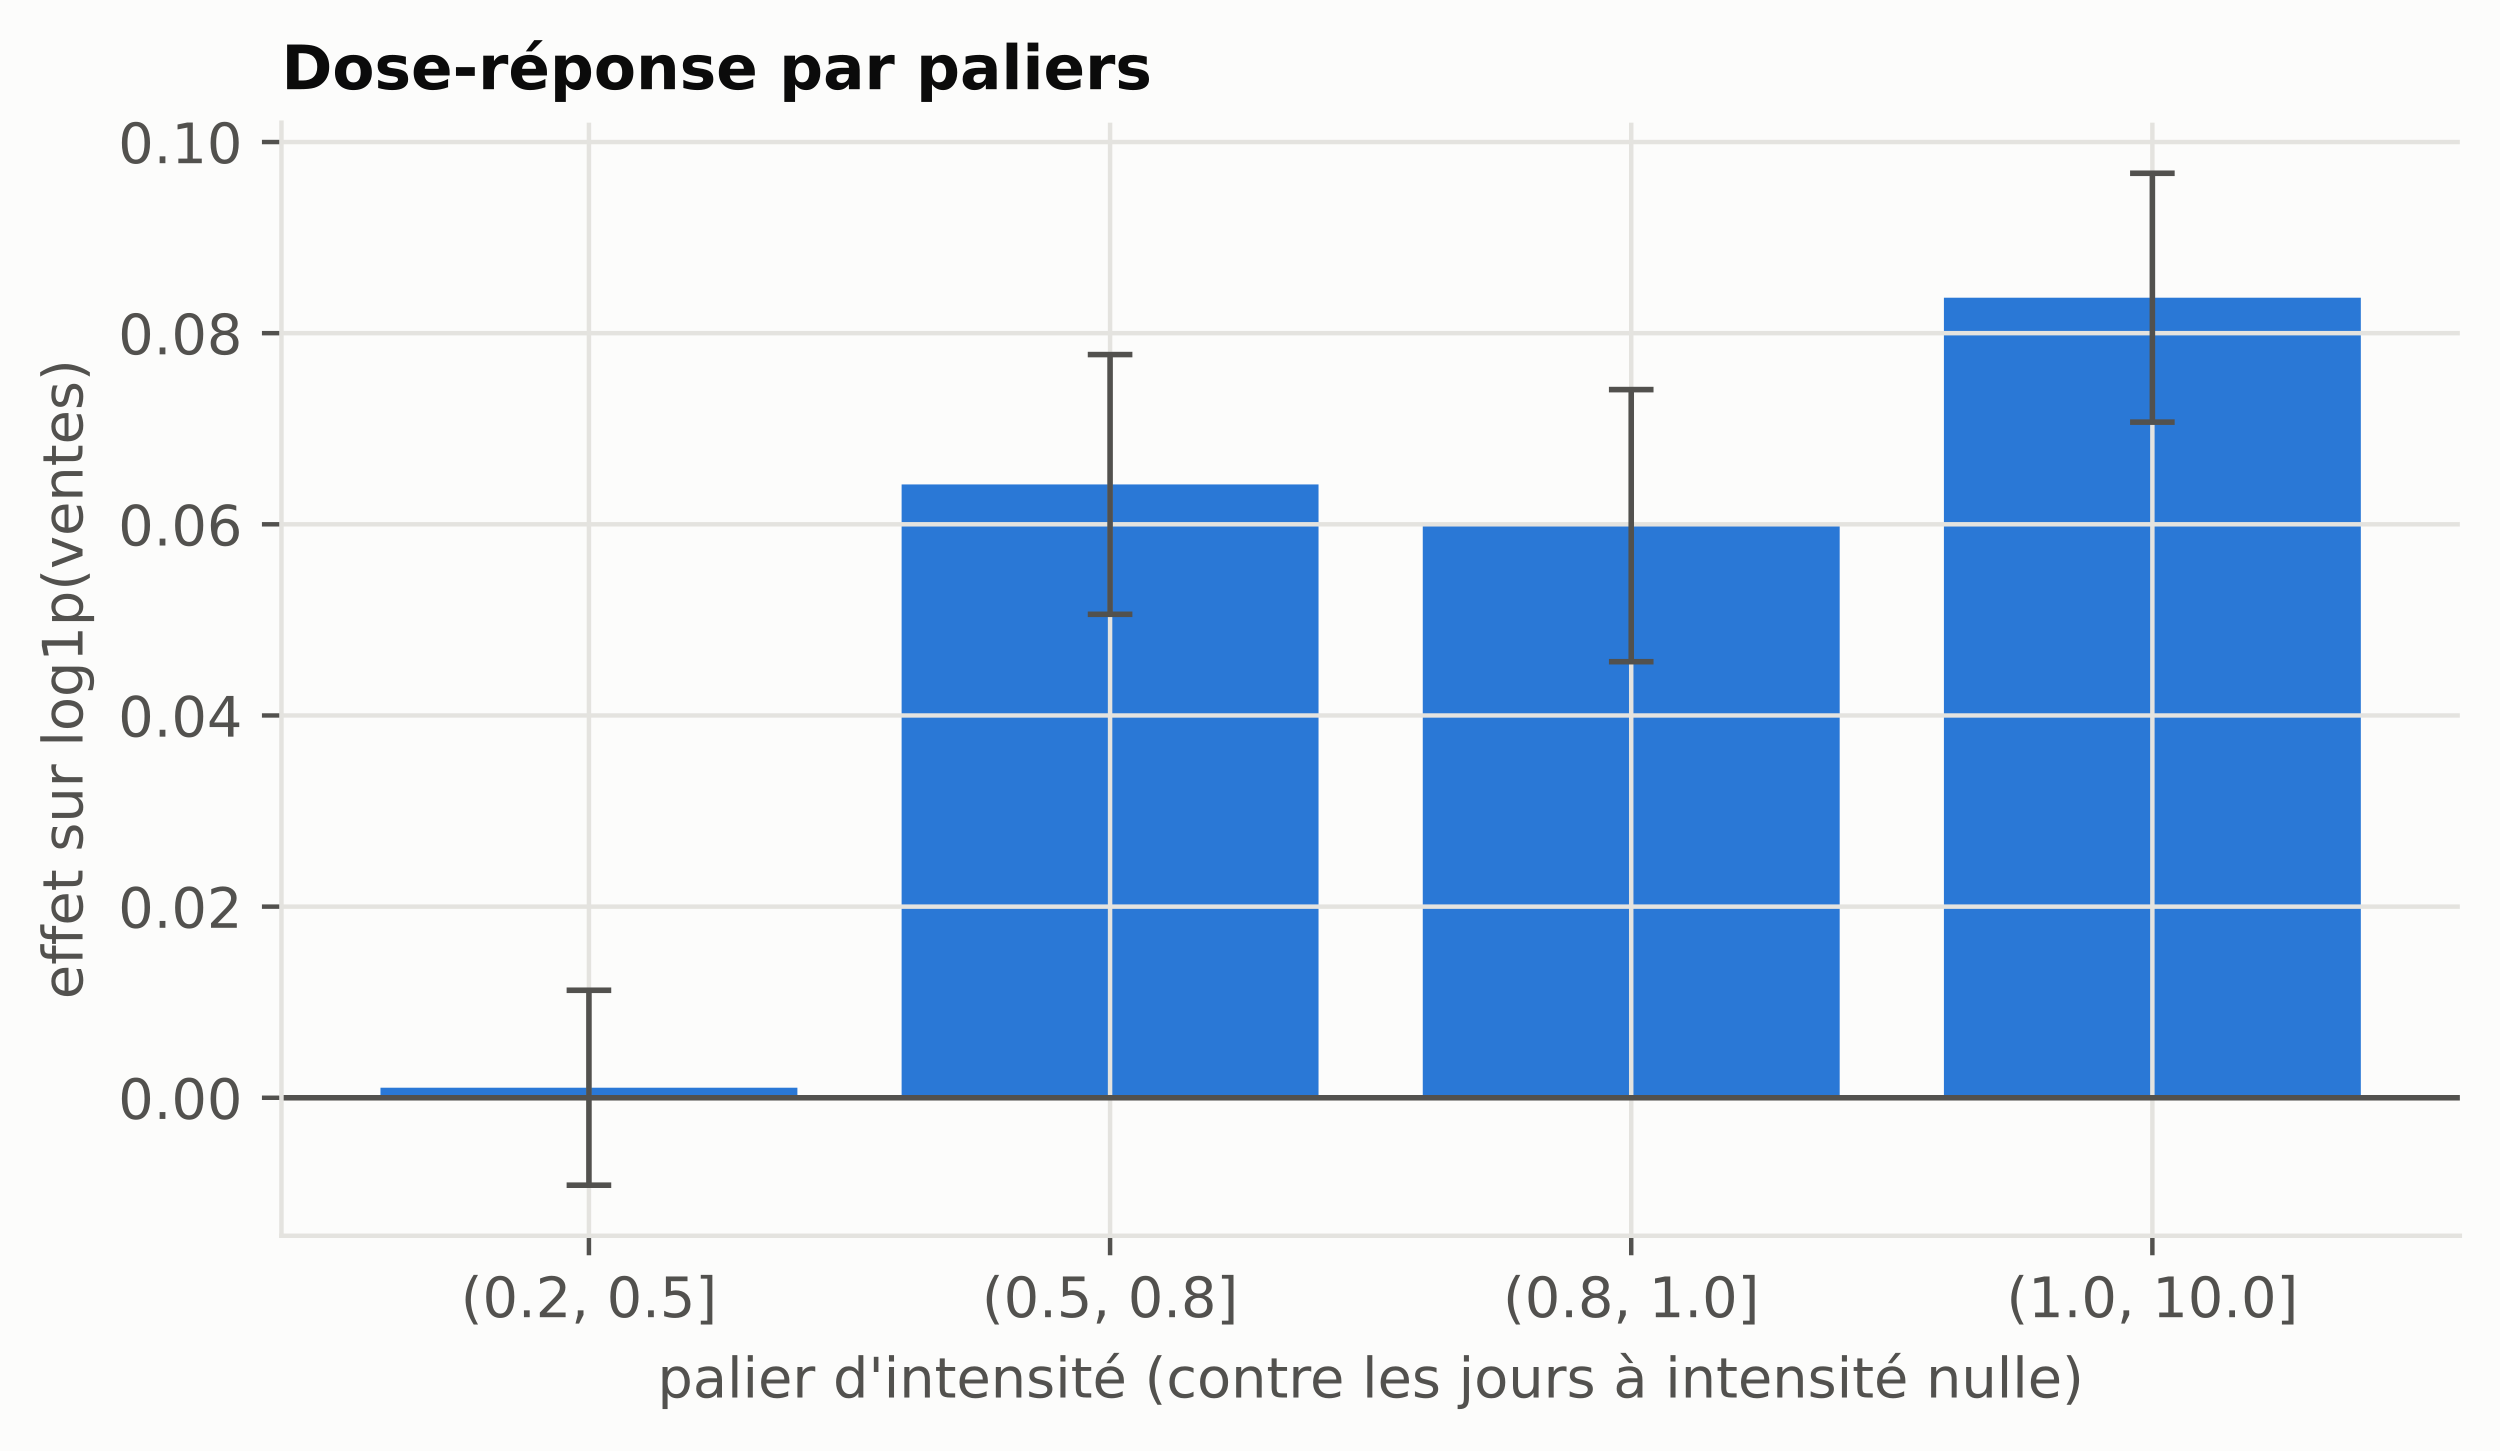
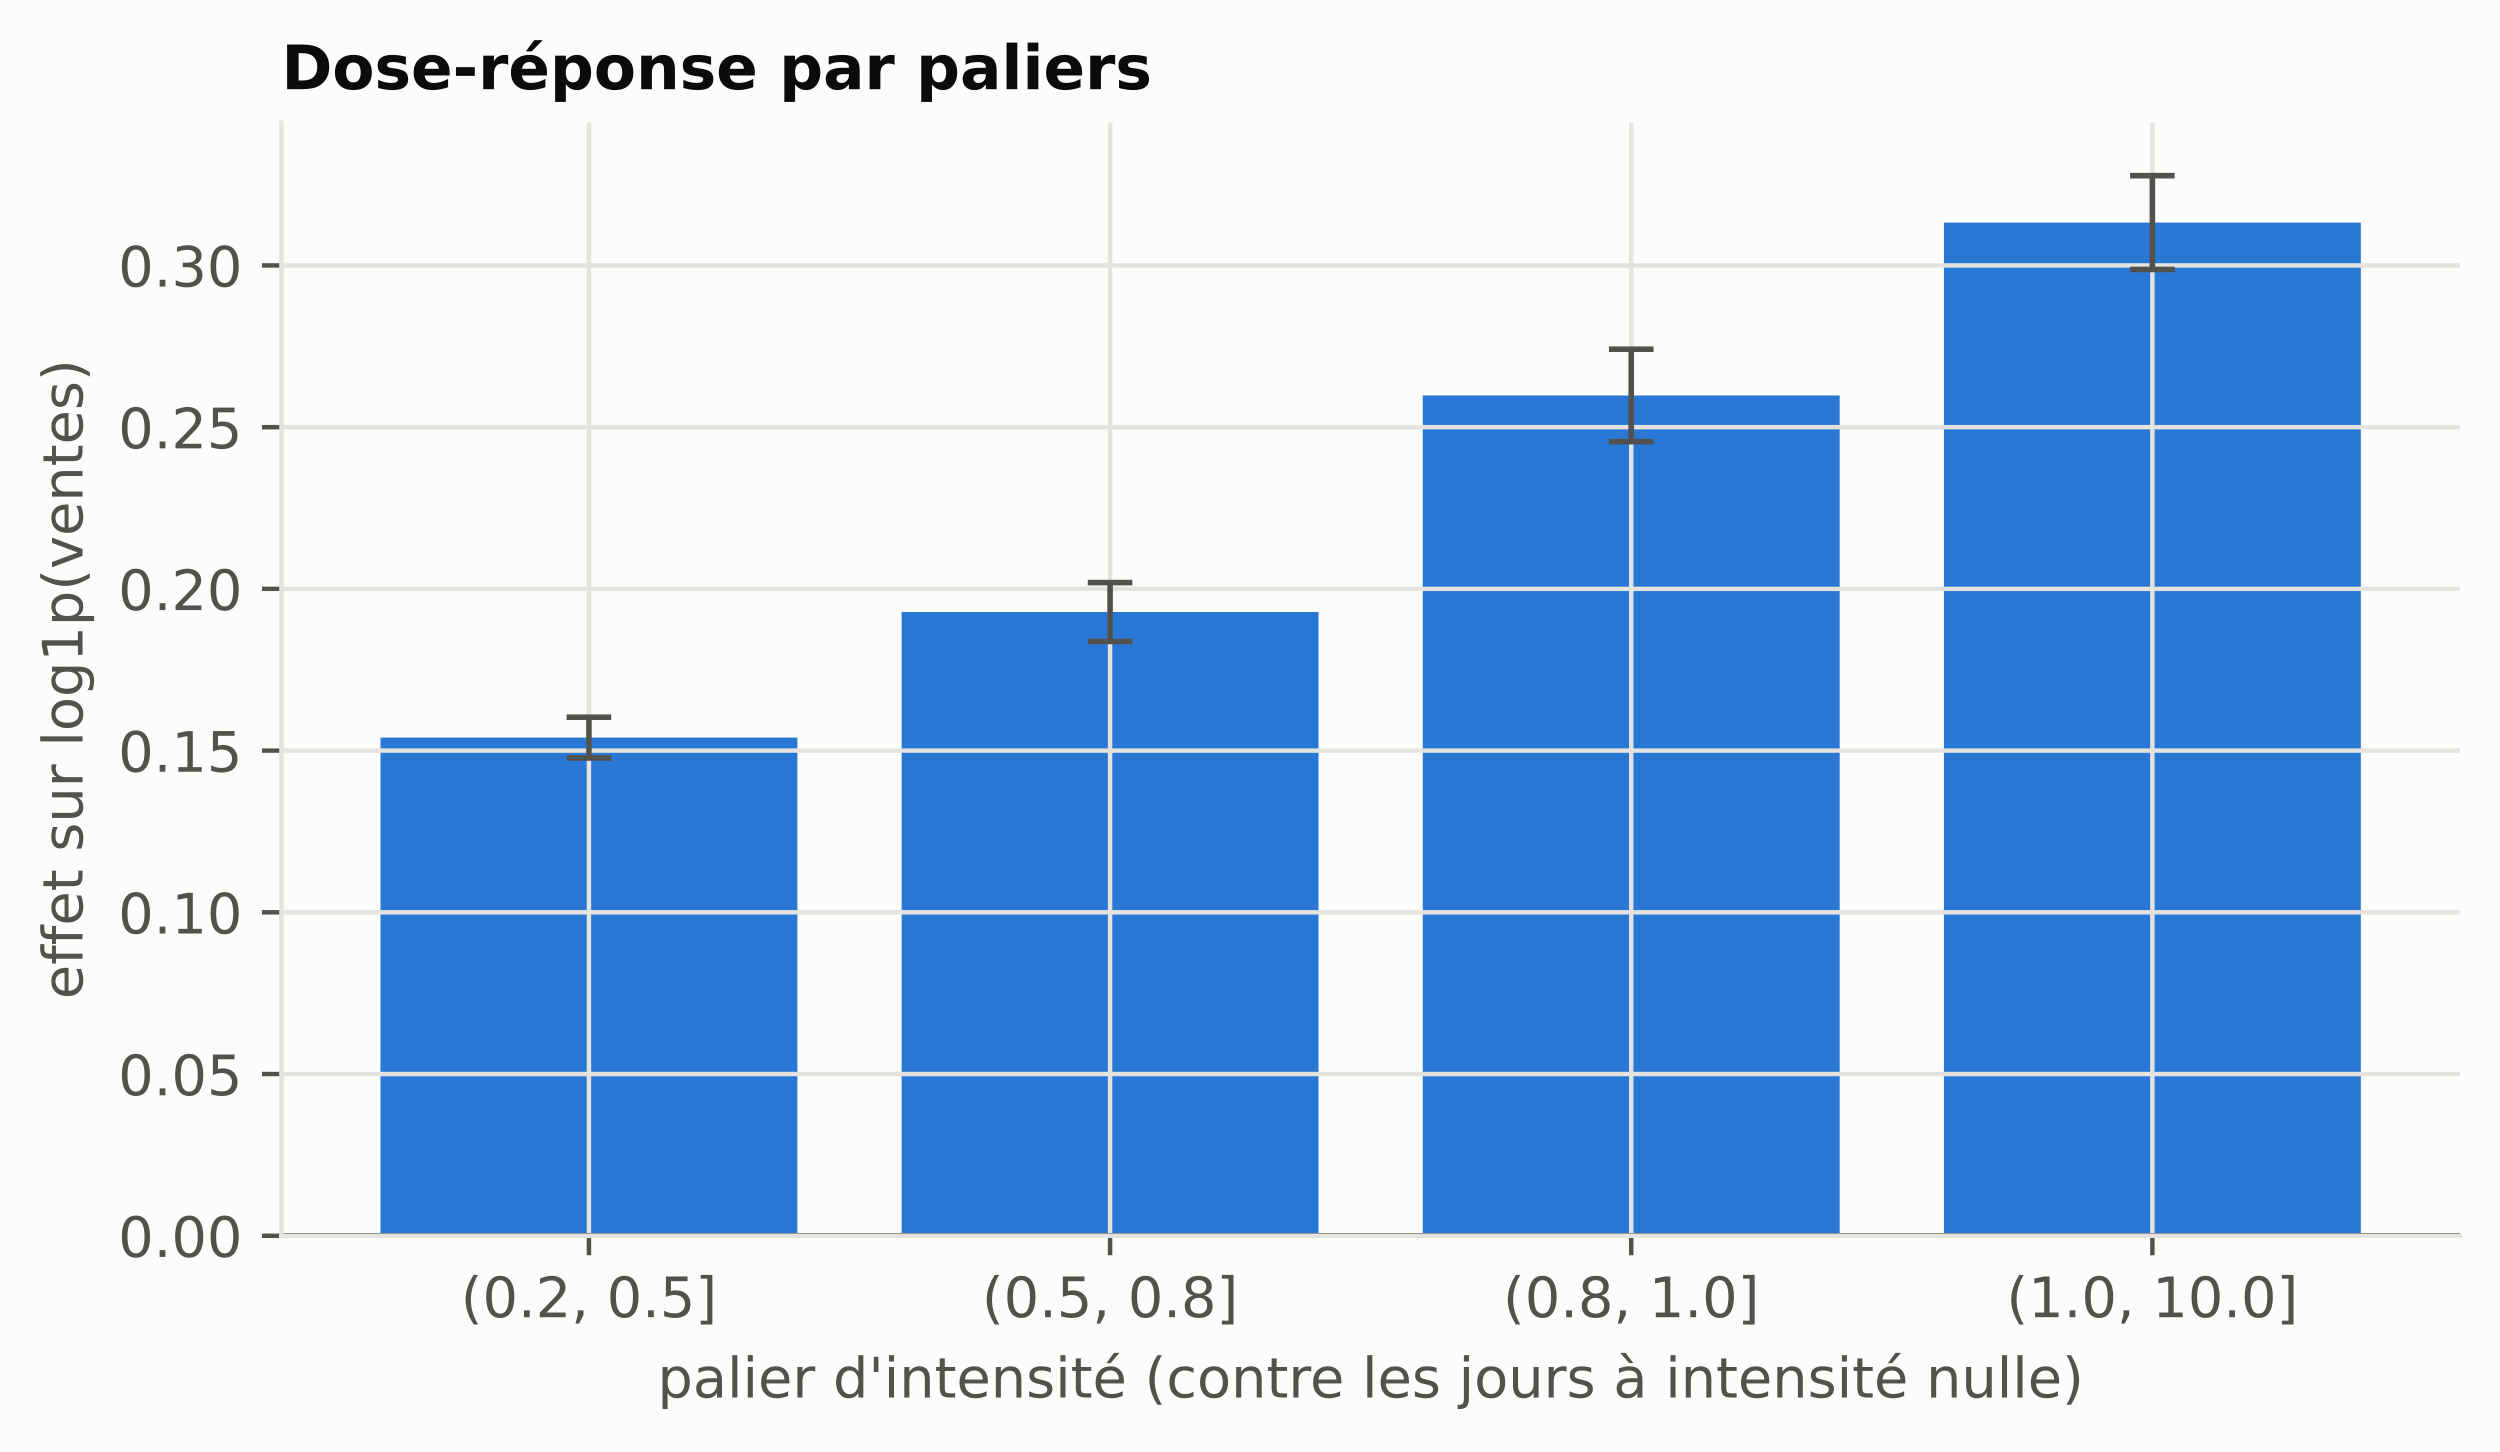
<svg xmlns="http://www.w3.org/2000/svg" xmlns:xlink="http://www.w3.org/1999/xlink" width="448.266pt" height="260.184pt" viewBox="0 0 448.266 260.184" version="1.1">
  <defs>
    <style type="text/css">*{stroke-linejoin: round; stroke-linecap: butt}</style>
  </defs>
  <g id="figure_1">
    <g id="patch_1">
      <path d="M 0 260.184  L 448.266 260.184  L 448.266 0  L 0 0  z " style="fill: #fcfcfb" />
    </g>
    <g id="axes_1">
      <g id="patch_2">
        <path d="M 50.466 221.582  L 441.066 221.582  L 441.066 21.998  L 50.466 21.998  z " style="fill: #fcfcfb" />
      </g>
      <g id="patch_3">
-         <path d="M 68.221 196.838  L 142.977 196.838  L 142.977 195.035  L 68.221 195.035  z " clip-path="url(#pc8f76cc7f8)" style="fill: #2a78d6" />
+         <path d="M 68.221 221.582  L 142.977 221.582  L 142.977 132.257  L 68.221 132.257  z " clip-path="url(#p52575b916d)" style="fill: #2a78d6" />
      </g>
      <g id="patch_4">
-         <path d="M 161.666 196.838  L 236.422 196.838  L 236.422 86.862  L 161.666 86.862  z " clip-path="url(#pc8f76cc7f8)" style="fill: #2a78d6" />
+         <path d="M 161.666 221.582  L 236.422 221.582  L 236.422 109.741  L 161.666 109.741  z " clip-path="url(#p52575b916d)" style="fill: #2a78d6" />
      </g>
      <g id="patch_5">
-         <path d="M 255.111 196.838  L 329.867 196.838  L 329.867 94.254  L 255.111 94.254  z " clip-path="url(#pc8f76cc7f8)" style="fill: #2a78d6" />
+         <path d="M 255.111 221.582  L 329.867 221.582  L 329.867 70.905  L 255.111 70.905  z " clip-path="url(#p52575b916d)" style="fill: #2a78d6" />
      </g>
      <g id="patch_6">
-         <path d="M 348.556 196.838  L 423.312 196.838  L 423.312 53.382  L 348.556 53.382  z " clip-path="url(#pc8f76cc7f8)" style="fill: #2a78d6" />
+         <path d="M 348.556 221.582  L 423.312 221.582  L 423.312 39.909  L 348.556 39.909  z " clip-path="url(#p52575b916d)" style="fill: #2a78d6" />
      </g>
      <g id="matplotlib.axis_1">
        <g id="xtick_1">
          <g id="line2d_1">
-             <path d="M 105.599 221.582  L 105.599 21.998  " clip-path="url(#pc8f76cc7f8)" style="fill: none; stroke: #e4e3df; stroke-width: 0.8; stroke-linecap: square" />
+             <path d="M 105.599 221.582  L 105.599 21.998  " clip-path="url(#p52575b916d)" style="fill: none; stroke: #e4e3df; stroke-width: 0.8; stroke-linecap: square" />
          </g>
          <g id="line2d_2">
            <defs>
-               <path id="m3038c4dc45" d="M 0 0  L 0 3.5  " style="stroke: #52514e; stroke-width: 0.8" />
+               <path id="m06883a7410" d="M 0 0  L 0 3.5  " style="stroke: #52514e; stroke-width: 0.8" />
            </defs>
            <g>
-               <use xlink:href="#m3038c4dc45" x="105.599" y="221.582" style="fill: #52514e; stroke: #52514e; stroke-width: 0.8" />
+               <use xlink:href="#m06883a7410" x="105.599" y="221.582" style="fill: #52514e; stroke: #52514e; stroke-width: 0.8" />
            </g>
          </g>
          <g id="text_1">
            <text style="font-size: 10px; font-family: 'DejaVu Sans', 'Bitstream Vera Sans', 'Computer Modern Sans Serif', 'Lucida Grande', 'Verdana', 'Geneva', 'Lucid', 'Arial', 'Helvetica', 'Avant Garde', sans-serif; text-anchor: middle; fill: #52514e" x="105.599" y="236.181" transform="rotate(-0 105.5989 236.1807)">(0.2, 0.5]</text>
          </g>
        </g>
        <g id="xtick_2">
          <g id="line2d_3">
-             <path d="M 199.044 221.582  L 199.044 21.998  " clip-path="url(#pc8f76cc7f8)" style="fill: none; stroke: #e4e3df; stroke-width: 0.8; stroke-linecap: square" />
+             <path d="M 199.044 221.582  L 199.044 21.998  " clip-path="url(#p52575b916d)" style="fill: none; stroke: #e4e3df; stroke-width: 0.8; stroke-linecap: square" />
          </g>
          <g id="line2d_4">
            <g>
-               <use xlink:href="#m3038c4dc45" x="199.044" y="221.582" style="fill: #52514e; stroke: #52514e; stroke-width: 0.8" />
+               <use xlink:href="#m06883a7410" x="199.044" y="221.582" style="fill: #52514e; stroke: #52514e; stroke-width: 0.8" />
            </g>
          </g>
          <g id="text_2">
            <text style="font-size: 10px; font-family: 'DejaVu Sans', 'Bitstream Vera Sans', 'Computer Modern Sans Serif', 'Lucida Grande', 'Verdana', 'Geneva', 'Lucid', 'Arial', 'Helvetica', 'Avant Garde', sans-serif; text-anchor: middle; fill: #52514e" x="199.044" y="236.181" transform="rotate(-0 199.0439 236.1807)">(0.5, 0.8]</text>
          </g>
        </g>
        <g id="xtick_3">
          <g id="line2d_5">
-             <path d="M 292.489 221.582  L 292.489 21.998  " clip-path="url(#pc8f76cc7f8)" style="fill: none; stroke: #e4e3df; stroke-width: 0.8; stroke-linecap: square" />
+             <path d="M 292.489 221.582  L 292.489 21.998  " clip-path="url(#p52575b916d)" style="fill: none; stroke: #e4e3df; stroke-width: 0.8; stroke-linecap: square" />
          </g>
          <g id="line2d_6">
            <g>
-               <use xlink:href="#m3038c4dc45" x="292.489" y="221.582" style="fill: #52514e; stroke: #52514e; stroke-width: 0.8" />
+               <use xlink:href="#m06883a7410" x="292.489" y="221.582" style="fill: #52514e; stroke: #52514e; stroke-width: 0.8" />
            </g>
          </g>
          <g id="text_3">
            <text style="font-size: 10px; font-family: 'DejaVu Sans', 'Bitstream Vera Sans', 'Computer Modern Sans Serif', 'Lucida Grande', 'Verdana', 'Geneva', 'Lucid', 'Arial', 'Helvetica', 'Avant Garde', sans-serif; text-anchor: middle; fill: #52514e" x="292.489" y="236.181" transform="rotate(-0 292.4889 236.1807)">(0.8, 1.0]</text>
          </g>
        </g>
        <g id="xtick_4">
          <g id="line2d_7">
-             <path d="M 385.934 221.582  L 385.934 21.998  " clip-path="url(#pc8f76cc7f8)" style="fill: none; stroke: #e4e3df; stroke-width: 0.8; stroke-linecap: square" />
+             <path d="M 385.934 221.582  L 385.934 21.998  " clip-path="url(#p52575b916d)" style="fill: none; stroke: #e4e3df; stroke-width: 0.8; stroke-linecap: square" />
          </g>
          <g id="line2d_8">
            <g>
-               <use xlink:href="#m3038c4dc45" x="385.934" y="221.582" style="fill: #52514e; stroke: #52514e; stroke-width: 0.8" />
+               <use xlink:href="#m06883a7410" x="385.934" y="221.582" style="fill: #52514e; stroke: #52514e; stroke-width: 0.8" />
            </g>
          </g>
          <g id="text_4">
            <text style="font-size: 10px; font-family: 'DejaVu Sans', 'Bitstream Vera Sans', 'Computer Modern Sans Serif', 'Lucida Grande', 'Verdana', 'Geneva', 'Lucid', 'Arial', 'Helvetica', 'Avant Garde', sans-serif; text-anchor: middle; fill: #52514e" x="385.934" y="236.181" transform="rotate(-0 385.9339 236.1807)">(1.0, 10.0]</text>
          </g>
        </g>
        <g id="text_5">
          <text style="font-size: 10px; font-family: 'DejaVu Sans', 'Bitstream Vera Sans', 'Computer Modern Sans Serif', 'Lucida Grande', 'Verdana', 'Geneva', 'Lucid', 'Arial', 'Helvetica', 'Avant Garde', sans-serif; text-anchor: middle; fill: #52514e" x="245.766" y="250.582" transform="rotate(-0 245.7664 250.5815)">palier d'intensité (contre les jours à intensité nulle)</text>
        </g>
      </g>
      <g id="matplotlib.axis_2">
        <g id="ytick_1">
          <g id="line2d_9">
-             <path d="M 50.466 196.838  L 441.066 196.838  " clip-path="url(#pc8f76cc7f8)" style="fill: none; stroke: #e4e3df; stroke-width: 0.8; stroke-linecap: square" />
+             <path d="M 50.466 221.582  L 441.066 221.582  " clip-path="url(#p52575b916d)" style="fill: none; stroke: #e4e3df; stroke-width: 0.8; stroke-linecap: square" />
          </g>
          <g id="line2d_10">
            <defs>
-               <path id="me45bc7dfc6" d="M 0 0  L -3.5 0  " style="stroke: #52514e; stroke-width: 0.8" />
+               <path id="m20d733d8d0" d="M 0 0  L -3.5 0  " style="stroke: #52514e; stroke-width: 0.8" />
            </defs>
            <g>
-               <use xlink:href="#me45bc7dfc6" x="50.466" y="196.838" style="fill: #52514e; stroke: #52514e; stroke-width: 0.8" />
+               <use xlink:href="#m20d733d8d0" x="50.466" y="221.582" style="fill: #52514e; stroke: #52514e; stroke-width: 0.8" />
            </g>
          </g>
          <g id="text_6">
-             <text style="font-size: 10px; font-family: 'DejaVu Sans', 'Bitstream Vera Sans', 'Computer Modern Sans Serif', 'Lucida Grande', 'Verdana', 'Geneva', 'Lucid', 'Arial', 'Helvetica', 'Avant Garde', sans-serif; text-anchor: end; fill: #52514e" x="43.466" y="200.637" transform="rotate(-0 43.46641 200.6368)">0.00</text>
+             <text style="font-size: 10px; font-family: 'DejaVu Sans', 'Bitstream Vera Sans', 'Computer Modern Sans Serif', 'Lucida Grande', 'Verdana', 'Geneva', 'Lucid', 'Arial', 'Helvetica', 'Avant Garde', sans-serif; text-anchor: end; fill: #52514e" x="43.466" y="225.381" transform="rotate(-0 43.46641 225.3811)">0.00</text>
          </g>
        </g>
        <g id="ytick_2">
          <g id="line2d_11">
-             <path d="M 50.466 162.563  L 441.066 162.563  " clip-path="url(#pc8f76cc7f8)" style="fill: none; stroke: #e4e3df; stroke-width: 0.8; stroke-linecap: square" />
+             <path d="M 50.466 192.584  L 441.066 192.584  " clip-path="url(#p52575b916d)" style="fill: none; stroke: #e4e3df; stroke-width: 0.8; stroke-linecap: square" />
          </g>
          <g id="line2d_12">
            <g>
-               <use xlink:href="#me45bc7dfc6" x="50.466" y="162.563" style="fill: #52514e; stroke: #52514e; stroke-width: 0.8" />
+               <use xlink:href="#m20d733d8d0" x="50.466" y="192.584" style="fill: #52514e; stroke: #52514e; stroke-width: 0.8" />
            </g>
          </g>
          <g id="text_7">
-             <text style="font-size: 10px; font-family: 'DejaVu Sans', 'Bitstream Vera Sans', 'Computer Modern Sans Serif', 'Lucida Grande', 'Verdana', 'Geneva', 'Lucid', 'Arial', 'Helvetica', 'Avant Garde', sans-serif; text-anchor: end; fill: #52514e" x="43.466" y="166.362" transform="rotate(-0 43.46641 166.3619)">0.02</text>
+             <text style="font-size: 10px; font-family: 'DejaVu Sans', 'Bitstream Vera Sans', 'Computer Modern Sans Serif', 'Lucida Grande', 'Verdana', 'Geneva', 'Lucid', 'Arial', 'Helvetica', 'Avant Garde', sans-serif; text-anchor: end; fill: #52514e" x="43.466" y="196.383" transform="rotate(-0 43.46641 196.3826)">0.05</text>
          </g>
        </g>
        <g id="ytick_3">
          <g id="line2d_13">
-             <path d="M 50.466 128.288  L 441.066 128.288  " clip-path="url(#pc8f76cc7f8)" style="fill: none; stroke: #e4e3df; stroke-width: 0.8; stroke-linecap: square" />
+             <path d="M 50.466 163.585  L 441.066 163.585  " clip-path="url(#p52575b916d)" style="fill: none; stroke: #e4e3df; stroke-width: 0.8; stroke-linecap: square" />
          </g>
          <g id="line2d_14">
            <g>
-               <use xlink:href="#me45bc7dfc6" x="50.466" y="128.288" style="fill: #52514e; stroke: #52514e; stroke-width: 0.8" />
+               <use xlink:href="#m20d733d8d0" x="50.466" y="163.585" style="fill: #52514e; stroke: #52514e; stroke-width: 0.8" />
            </g>
          </g>
          <g id="text_8">
-             <text style="font-size: 10px; font-family: 'DejaVu Sans', 'Bitstream Vera Sans', 'Computer Modern Sans Serif', 'Lucida Grande', 'Verdana', 'Geneva', 'Lucid', 'Arial', 'Helvetica', 'Avant Garde', sans-serif; text-anchor: end; fill: #52514e" x="43.466" y="132.087" transform="rotate(-0 43.46641 132.0869)">0.04</text>
+             <text style="font-size: 10px; font-family: 'DejaVu Sans', 'Bitstream Vera Sans', 'Computer Modern Sans Serif', 'Lucida Grande', 'Verdana', 'Geneva', 'Lucid', 'Arial', 'Helvetica', 'Avant Garde', sans-serif; text-anchor: end; fill: #52514e" x="43.466" y="167.384" transform="rotate(-0 43.46641 167.384)">0.10</text>
          </g>
        </g>
        <g id="ytick_4">
          <g id="line2d_15">
-             <path d="M 50.466 94.013  L 441.066 94.013  " clip-path="url(#pc8f76cc7f8)" style="fill: none; stroke: #e4e3df; stroke-width: 0.8; stroke-linecap: square" />
+             <path d="M 50.466 134.587  L 441.066 134.587  " clip-path="url(#p52575b916d)" style="fill: none; stroke: #e4e3df; stroke-width: 0.8; stroke-linecap: square" />
          </g>
          <g id="line2d_16">
            <g>
-               <use xlink:href="#me45bc7dfc6" x="50.466" y="94.013" style="fill: #52514e; stroke: #52514e; stroke-width: 0.8" />
+               <use xlink:href="#m20d733d8d0" x="50.466" y="134.587" style="fill: #52514e; stroke: #52514e; stroke-width: 0.8" />
            </g>
          </g>
          <g id="text_9">
-             <text style="font-size: 10px; font-family: 'DejaVu Sans', 'Bitstream Vera Sans', 'Computer Modern Sans Serif', 'Lucida Grande', 'Verdana', 'Geneva', 'Lucid', 'Arial', 'Helvetica', 'Avant Garde', sans-serif; text-anchor: end; fill: #52514e" x="43.466" y="97.812" transform="rotate(-0 43.46641 97.81202)">0.06</text>
+             <text style="font-size: 10px; font-family: 'DejaVu Sans', 'Bitstream Vera Sans', 'Computer Modern Sans Serif', 'Lucida Grande', 'Verdana', 'Geneva', 'Lucid', 'Arial', 'Helvetica', 'Avant Garde', sans-serif; text-anchor: end; fill: #52514e" x="43.466" y="138.385" transform="rotate(-0 43.46641 138.3855)">0.15</text>
          </g>
        </g>
        <g id="ytick_5">
          <g id="line2d_17">
-             <path d="M 50.466 59.738  L 441.066 59.738  " clip-path="url(#pc8f76cc7f8)" style="fill: none; stroke: #e4e3df; stroke-width: 0.8; stroke-linecap: square" />
+             <path d="M 50.466 105.588  L 441.066 105.588  " clip-path="url(#p52575b916d)" style="fill: none; stroke: #e4e3df; stroke-width: 0.8; stroke-linecap: square" />
          </g>
          <g id="line2d_18">
            <g>
-               <use xlink:href="#me45bc7dfc6" x="50.466" y="59.738" style="fill: #52514e; stroke: #52514e; stroke-width: 0.8" />
+               <use xlink:href="#m20d733d8d0" x="50.466" y="105.588" style="fill: #52514e; stroke: #52514e; stroke-width: 0.8" />
            </g>
          </g>
          <g id="text_10">
-             <text style="font-size: 10px; font-family: 'DejaVu Sans', 'Bitstream Vera Sans', 'Computer Modern Sans Serif', 'Lucida Grande', 'Verdana', 'Geneva', 'Lucid', 'Arial', 'Helvetica', 'Avant Garde', sans-serif; text-anchor: end; fill: #52514e" x="43.466" y="63.537" transform="rotate(-0 43.46641 63.5371)">0.08</text>
+             <text style="font-size: 10px; font-family: 'DejaVu Sans', 'Bitstream Vera Sans', 'Computer Modern Sans Serif', 'Lucida Grande', 'Verdana', 'Geneva', 'Lucid', 'Arial', 'Helvetica', 'Avant Garde', sans-serif; text-anchor: end; fill: #52514e" x="43.466" y="109.387" transform="rotate(-0 43.46641 109.3869)">0.20</text>
          </g>
        </g>
        <g id="ytick_6">
          <g id="line2d_19">
-             <path d="M 50.466 25.463  L 441.066 25.463  " clip-path="url(#pc8f76cc7f8)" style="fill: none; stroke: #e4e3df; stroke-width: 0.8; stroke-linecap: square" />
+             <path d="M 50.466 76.59  L 441.066 76.59  " clip-path="url(#p52575b916d)" style="fill: none; stroke: #e4e3df; stroke-width: 0.8; stroke-linecap: square" />
          </g>
          <g id="line2d_20">
            <g>
-               <use xlink:href="#me45bc7dfc6" x="50.466" y="25.463" style="fill: #52514e; stroke: #52514e; stroke-width: 0.8" />
+               <use xlink:href="#m20d733d8d0" x="50.466" y="76.59" style="fill: #52514e; stroke: #52514e; stroke-width: 0.8" />
            </g>
          </g>
          <g id="text_11">
-             <text style="font-size: 10px; font-family: 'DejaVu Sans', 'Bitstream Vera Sans', 'Computer Modern Sans Serif', 'Lucida Grande', 'Verdana', 'Geneva', 'Lucid', 'Arial', 'Helvetica', 'Avant Garde', sans-serif; text-anchor: end; fill: #52514e" x="43.466" y="29.262" transform="rotate(-0 43.46641 29.26219)">0.10</text>
-           </g>
-         </g>
-         <g id="text_12">
+             <text style="font-size: 10px; font-family: 'DejaVu Sans', 'Bitstream Vera Sans', 'Computer Modern Sans Serif', 'Lucida Grande', 'Verdana', 'Geneva', 'Lucid', 'Arial', 'Helvetica', 'Avant Garde', sans-serif; text-anchor: end; fill: #52514e" x="43.466" y="80.388" transform="rotate(-0 43.46641 80.3884)">0.25</text>
+           </g>
+         </g>
+         <g id="ytick_7">
+           <g id="line2d_21">
+             <path d="M 50.466 47.591  L 441.066 47.591  " clip-path="url(#p52575b916d)" style="fill: none; stroke: #e4e3df; stroke-width: 0.8; stroke-linecap: square" />
+           </g>
+           <g id="line2d_22">
+             <g>
+               <use xlink:href="#m20d733d8d0" x="50.466" y="47.591" style="fill: #52514e; stroke: #52514e; stroke-width: 0.8" />
+             </g>
+           </g>
+           <g id="text_12">
+             <text style="font-size: 10px; font-family: 'DejaVu Sans', 'Bitstream Vera Sans', 'Computer Modern Sans Serif', 'Lucida Grande', 'Verdana', 'Geneva', 'Lucid', 'Arial', 'Helvetica', 'Avant Garde', sans-serif; text-anchor: end; fill: #52514e" x="43.466" y="51.39" transform="rotate(-0 43.46641 51.38986)">0.30</text>
+           </g>
+         </g>
+         <g id="text_13">
          <text style="font-size: 10px; font-family: 'DejaVu Sans', 'Bitstream Vera Sans', 'Computer Modern Sans Serif', 'Lucida Grande', 'Verdana', 'Geneva', 'Lucid', 'Arial', 'Helvetica', 'Avant Garde', sans-serif; text-anchor: middle; fill: #52514e" x="14.798" y="121.79" transform="rotate(-90 14.79844 121.7903)">effet sur log1p(ventes)</text>
        </g>
      </g>
      <g id="LineCollection_1">
-         <path d="M 105.599 212.51  L 105.599 177.56  " clip-path="url(#pc8f76cc7f8)" style="fill: none; stroke: #52514e" />
-         <path d="M 199.044 110.147  L 199.044 63.576  " clip-path="url(#pc8f76cc7f8)" style="fill: none; stroke: #52514e" />
-         <path d="M 292.489 118.648  L 292.489 69.859  " clip-path="url(#pc8f76cc7f8)" style="fill: none; stroke: #52514e" />
-         <path d="M 385.934 75.694  L 385.934 31.07  " clip-path="url(#pc8f76cc7f8)" style="fill: none; stroke: #52514e" />
-       </g>
-       <g id="line2d_21">
+         <path d="M 105.599 135.918  L 105.599 128.597  " clip-path="url(#p52575b916d)" style="fill: none; stroke: #52514e" />
+         <path d="M 199.044 115.018  L 199.044 104.465  " clip-path="url(#p52575b916d)" style="fill: none; stroke: #52514e" />
+         <path d="M 292.489 79.193  L 292.489 62.617  " clip-path="url(#p52575b916d)" style="fill: none; stroke: #52514e" />
+         <path d="M 385.934 48.317  L 385.934 31.502  " clip-path="url(#p52575b916d)" style="fill: none; stroke: #52514e" />
+       </g>
+       <g id="line2d_23">
        <defs>
-           <path id="m741571113d" d="M 4 0  L -4 -0  " style="stroke: #52514e" />
+           <path id="mbc5b96ce66" d="M 4 0  L -4 -0  " style="stroke: #52514e" />
        </defs>
-         <g clip-path="url(#pc8f76cc7f8)">
-           <use xlink:href="#m741571113d" x="105.599" y="212.51" style="fill: #2a78d6; stroke: #52514e" />
-           <use xlink:href="#m741571113d" x="199.044" y="110.147" style="fill: #2a78d6; stroke: #52514e" />
-           <use xlink:href="#m741571113d" x="292.489" y="118.648" style="fill: #2a78d6; stroke: #52514e" />
-           <use xlink:href="#m741571113d" x="385.934" y="75.694" style="fill: #2a78d6; stroke: #52514e" />
-         </g>
-       </g>
-       <g id="line2d_22">
-         <g clip-path="url(#pc8f76cc7f8)">
-           <use xlink:href="#m741571113d" x="105.599" y="177.56" style="fill: #2a78d6; stroke: #52514e" />
-           <use xlink:href="#m741571113d" x="199.044" y="63.576" style="fill: #2a78d6; stroke: #52514e" />
-           <use xlink:href="#m741571113d" x="292.489" y="69.859" style="fill: #2a78d6; stroke: #52514e" />
-           <use xlink:href="#m741571113d" x="385.934" y="31.07" style="fill: #2a78d6; stroke: #52514e" />
-         </g>
-       </g>
-       <g id="line2d_23">
-         <path d="M 50.466 196.838  L 441.066 196.838  " clip-path="url(#pc8f76cc7f8)" style="fill: none; stroke: #52514e; stroke-linecap: square" />
+         <g clip-path="url(#p52575b916d)">
+           <use xlink:href="#mbc5b96ce66" x="105.599" y="135.918" style="fill: #2a78d6; stroke: #52514e" />
+           <use xlink:href="#mbc5b96ce66" x="199.044" y="115.018" style="fill: #2a78d6; stroke: #52514e" />
+           <use xlink:href="#mbc5b96ce66" x="292.489" y="79.193" style="fill: #2a78d6; stroke: #52514e" />
+           <use xlink:href="#mbc5b96ce66" x="385.934" y="48.317" style="fill: #2a78d6; stroke: #52514e" />
+         </g>
+       </g>
+       <g id="line2d_24">
+         <g clip-path="url(#p52575b916d)">
+           <use xlink:href="#mbc5b96ce66" x="105.599" y="128.597" style="fill: #2a78d6; stroke: #52514e" />
+           <use xlink:href="#mbc5b96ce66" x="199.044" y="104.465" style="fill: #2a78d6; stroke: #52514e" />
+           <use xlink:href="#mbc5b96ce66" x="292.489" y="62.617" style="fill: #2a78d6; stroke: #52514e" />
+           <use xlink:href="#mbc5b96ce66" x="385.934" y="31.502" style="fill: #2a78d6; stroke: #52514e" />
+         </g>
+       </g>
+       <g id="line2d_25">
+         <path d="M 50.466 221.582  L 441.066 221.582  " clip-path="url(#p52575b916d)" style="fill: none; stroke: #52514e; stroke-linecap: square" />
      </g>
      <g id="patch_7">
        <path d="M 50.466 221.582  L 50.466 21.998  " style="fill: none; stroke: #e4e3df; stroke-width: 0.8; stroke-linejoin: miter; stroke-linecap: square" />
      </g>
      <g id="patch_8">
        <path d="M 50.466 221.582  L 441.066 221.582  " style="fill: none; stroke: #e4e3df; stroke-width: 0.8; stroke-linejoin: miter; stroke-linecap: square" />
      </g>
-       <g id="text_13">
+       <g id="text_14">
        <text style="font-weight: 700; font-size: 11px; font-family: 'DejaVu Sans', 'Bitstream Vera Sans', 'Computer Modern Sans Serif', 'Lucida Grande', 'Verdana', 'Geneva', 'Lucid', 'Arial', 'Helvetica', 'Avant Garde', sans-serif; text-anchor: start; fill: #0b0b0b" x="50.466" y="15.998" transform="rotate(-0 50.46641 15.99828)">Dose-réponse par paliers</text>
      </g>
    </g>
  </g>
  <defs>
-     <clipPath id="pc8f76cc7f8">
+     <clipPath id="p52575b916d">
      <rect x="50.466" y="21.998" width="390.6" height="199.584" />
    </clipPath>
  </defs>
</svg>
